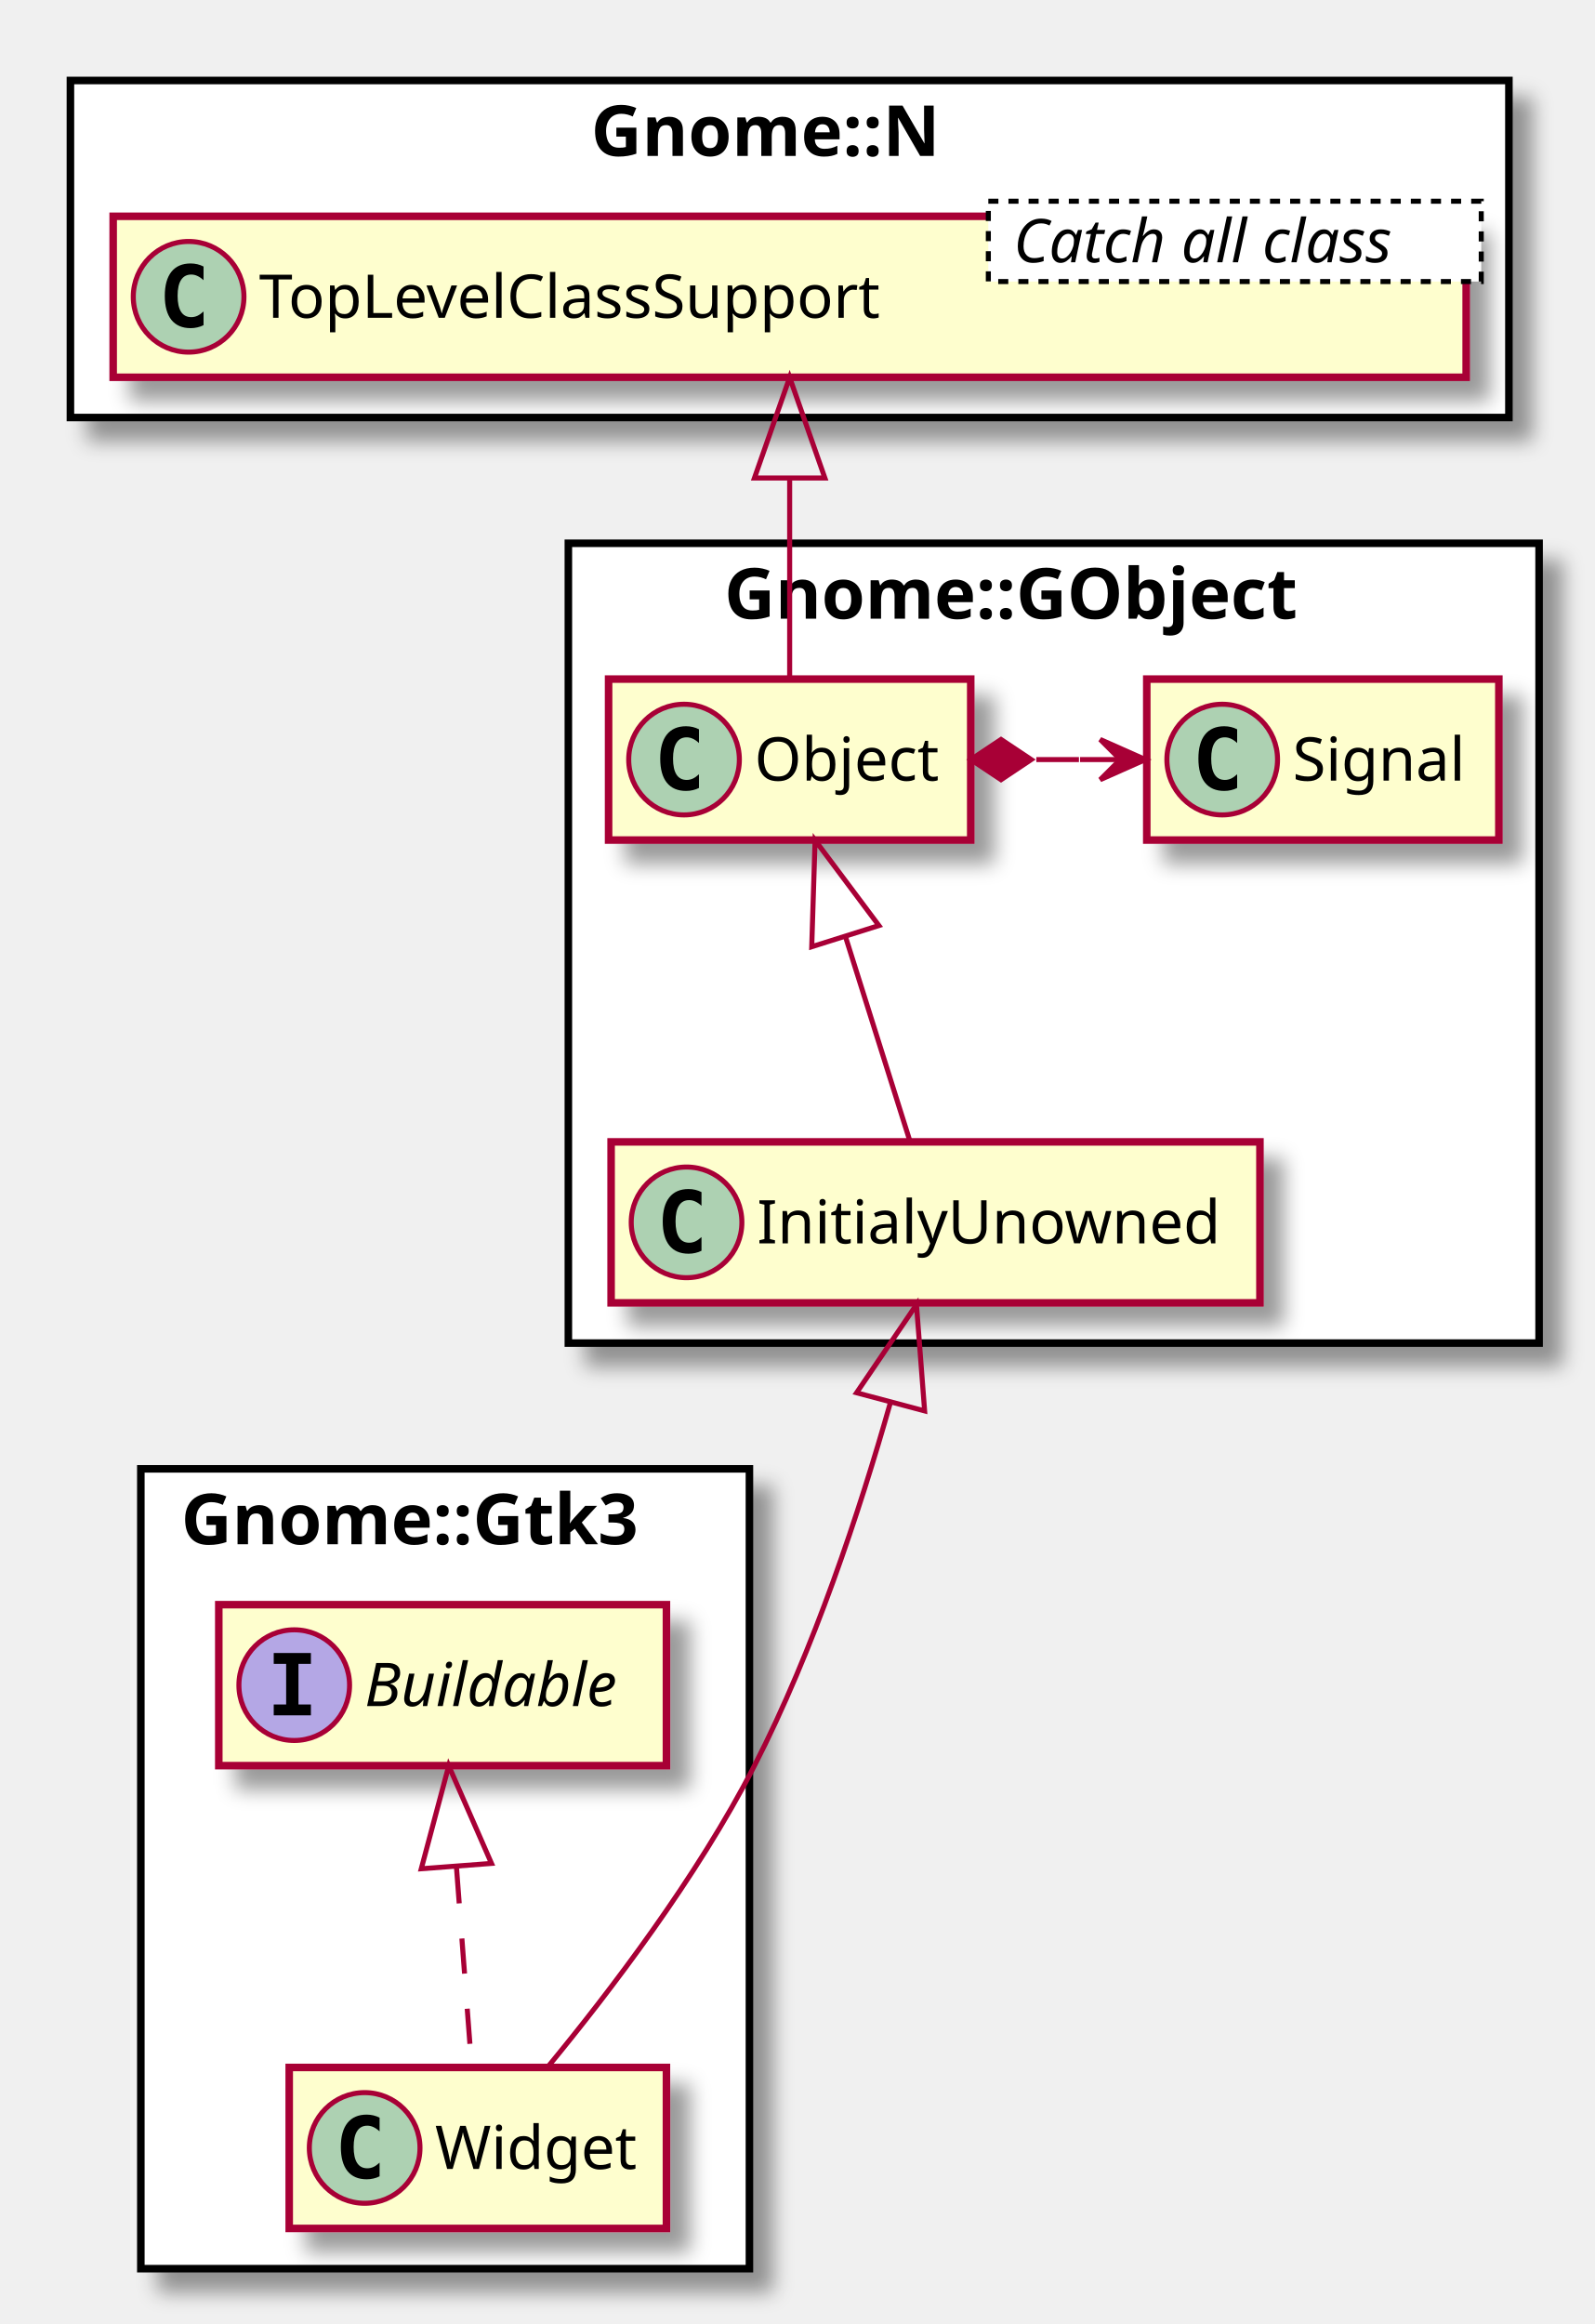
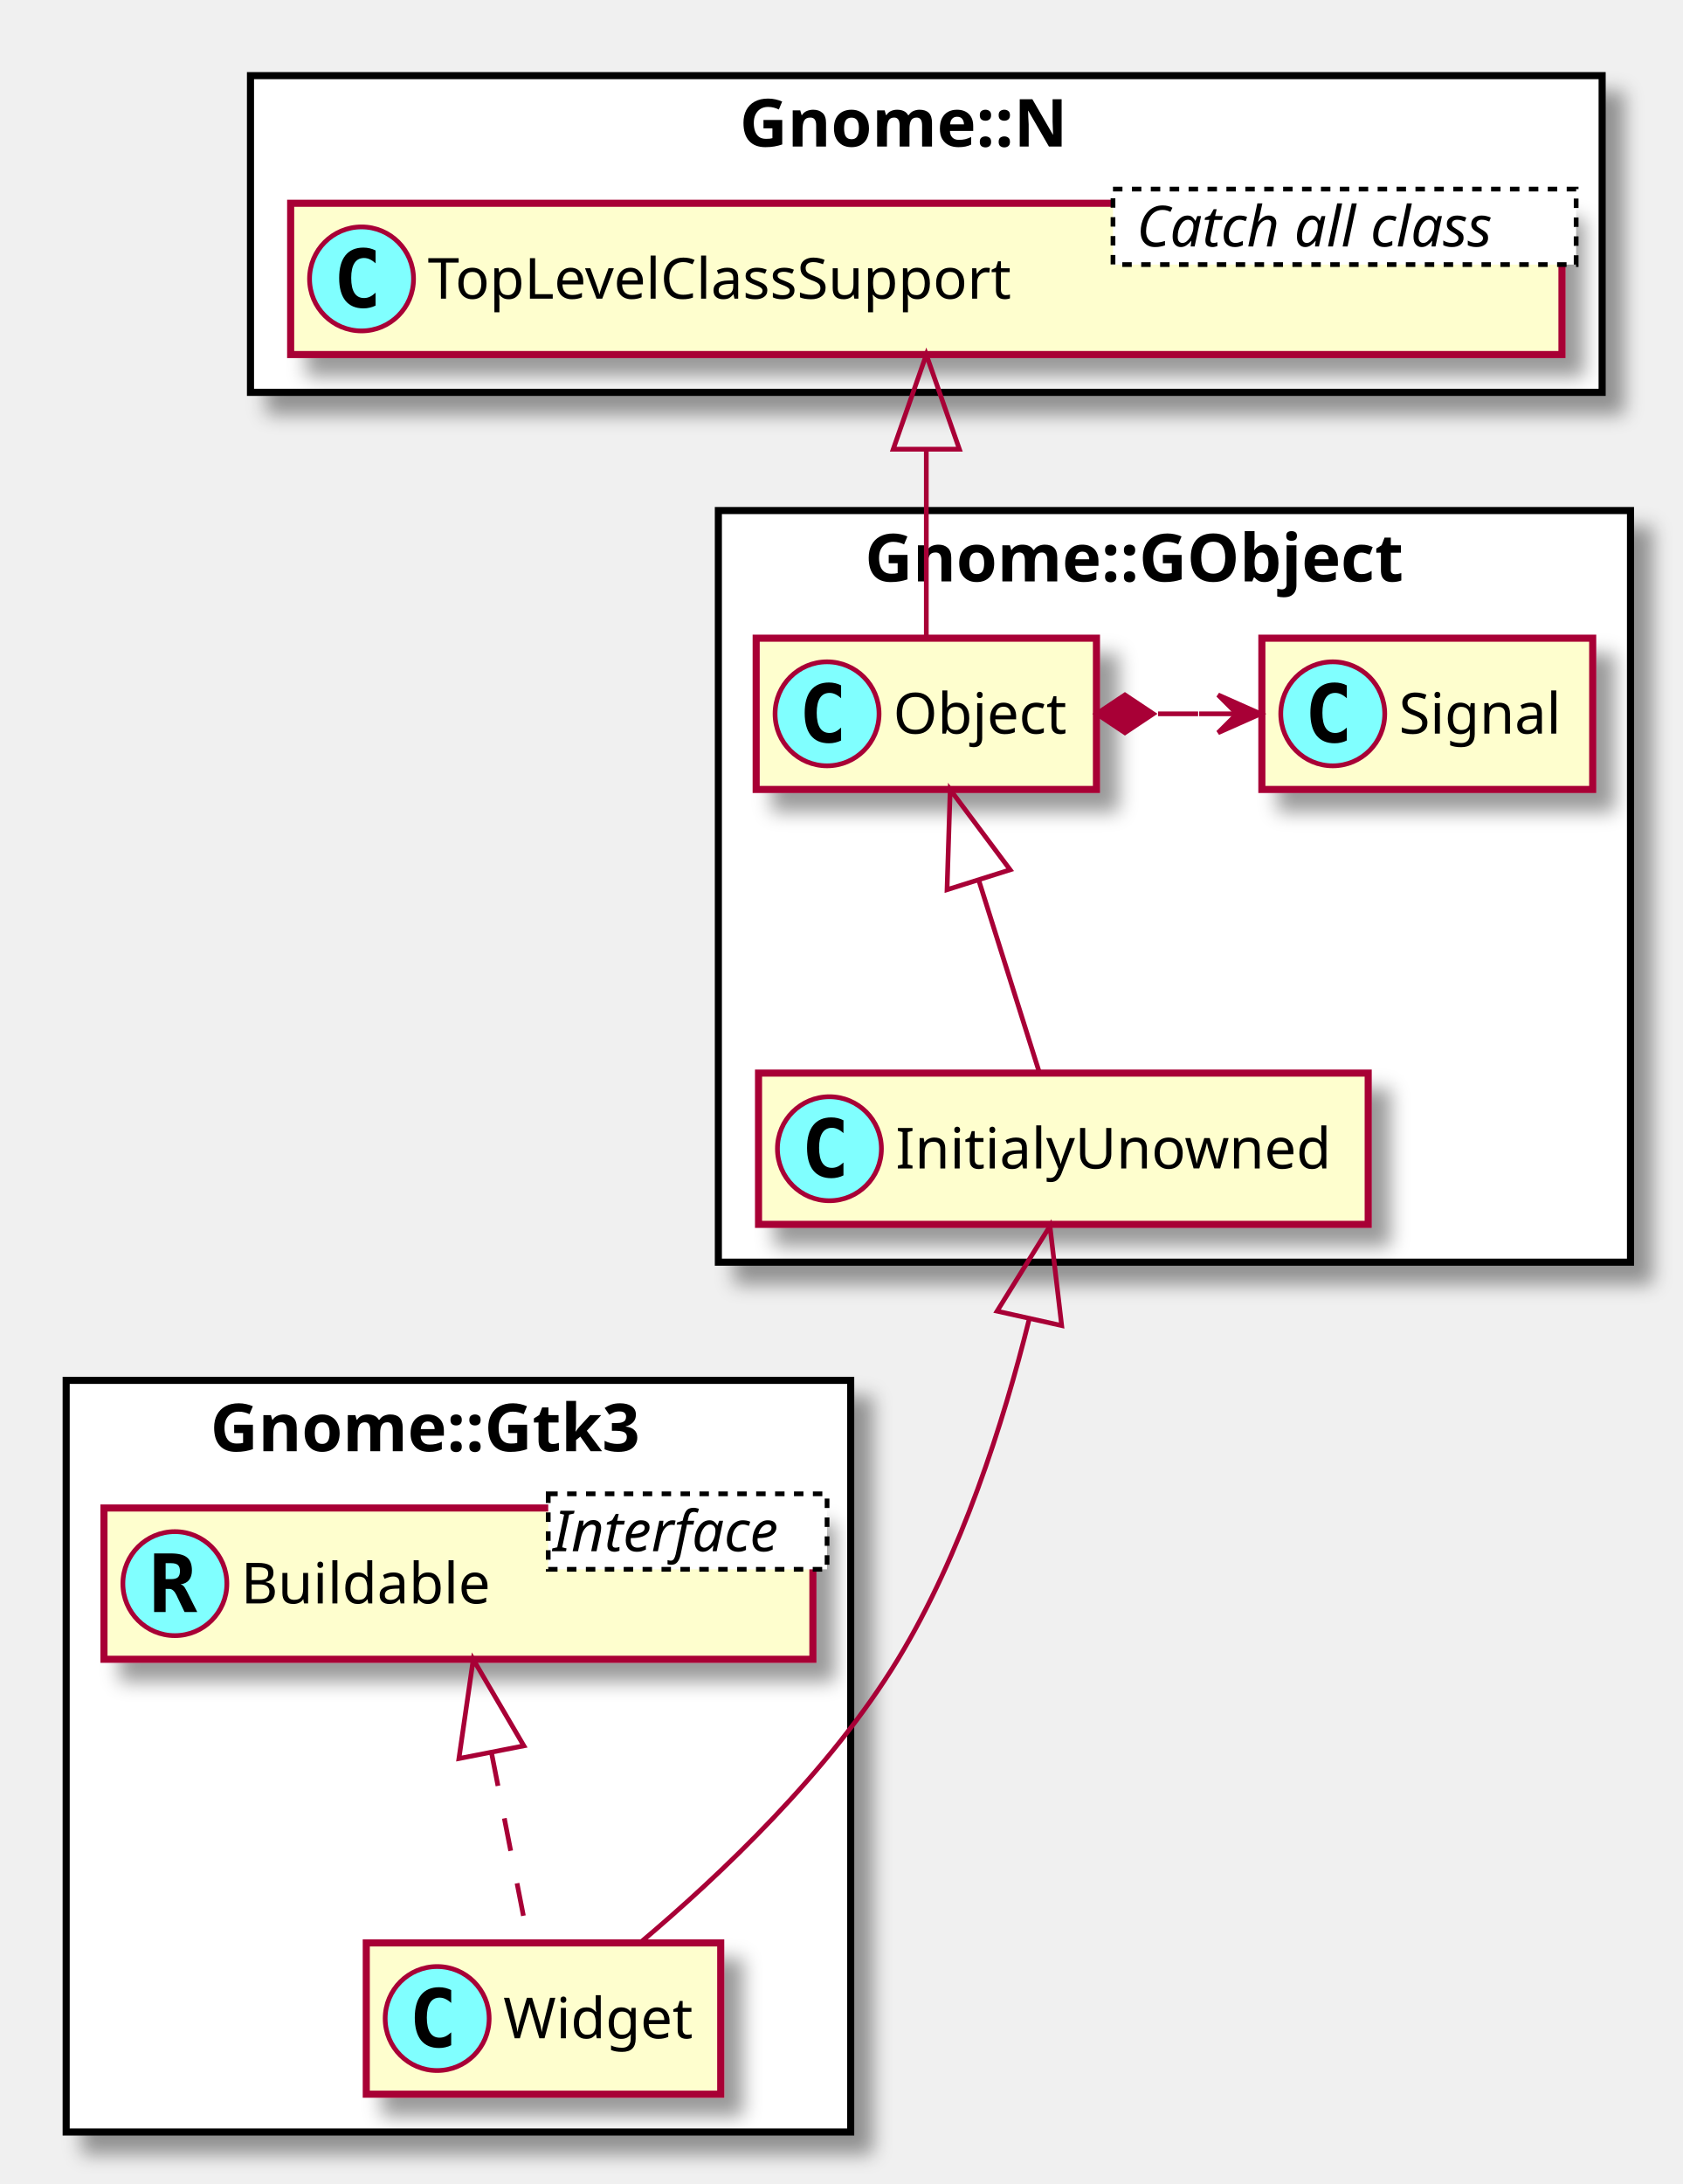
- <svg xmlns="http://www.w3.org/2000/svg" contentScriptType="application/ecmascript" contentStyleType="text/css" height="462px" preserveAspectRatio="none" style="width:317px;height:462px;" version="1.1" viewBox="0 0 317 462" width="317px" zoomAndPan="magnify">
+ <svg xmlns="http://www.w3.org/2000/svg" contentScriptType="application/ecmascript" contentStyleType="text/css" height="462px" preserveAspectRatio="none" style="width:356px;height:462px;" version="1.1" viewBox="0 0 356 462" width="356px" zoomAndPan="magnify">
  <defs>
-     <filter height="300%" id="fftem7zs53pbm" width="300%" x="-1" y="-1">
+     <filter height="300%" id="f1uaf4us5b9a9p" width="300%" x="-1" y="-1">
      <feGaussianBlur result="blurOut" stdDeviation="2.0" />
      <feColorMatrix in="blurOut" result="blurOut2" type="matrix" values="0 0 0 0 0 0 0 0 0 0 0 0 0 0 0 0 0 0 .4 0" />
      <feOffset dx="4.0" dy="4.0" in="blurOut2" result="blurOut3" />
      <feBlend in="SourceGraphic" in2="blurOut3" mode="normal" />
    </filter>
  </defs>
  <g>
-     <rect fill="#FFFFFF" filter="url(#fftem7zs53pbm)" height="67" style="stroke: #000000; stroke-width: 1.5;" width="286" x="14" y="16" />
-     <text fill="#000000" font-family="sans-serif" font-size="14" font-weight="bold" lengthAdjust="spacingAndGlyphs" textLength="79" x="117.5" y="30.995">Gnome::N</text>
-     <rect fill="#FFFFFF" filter="url(#fftem7zs53pbm)" height="159" style="stroke: #000000; stroke-width: 1.5;" width="193" x="113" y="108" />
-     <text fill="#000000" font-family="sans-serif" font-size="14" font-weight="bold" lengthAdjust="spacingAndGlyphs" textLength="131" x="144" y="122.995">Gnome::GObject</text>
-     <rect fill="#FFFFFF" filter="url(#fftem7zs53pbm)" height="159" style="stroke: #000000; stroke-width: 1.5;" width="121" x="28" y="292" />
-     <text fill="#000000" font-family="sans-serif" font-size="14" font-weight="bold" lengthAdjust="spacingAndGlyphs" textLength="105" x="36" y="306.995">Gnome::Gtk3</text>
-     <rect fill="#FEFECE" filter="url(#fftem7zs53pbm)" height="32" id="Gnome::N::TopLevelClassSupport" style="stroke: #A80036; stroke-width: 1.5;" width="269" x="22.5" y="43" />
-     <ellipse cx="37.5" cy="59" fill="#ADD1B2" rx="11" ry="11" style="stroke: #A80036; stroke-width: 1.0;" />
-     <path d="M40.469,64.641 Q39.891,64.938 39.25,65.078 Q38.609,65.234 37.906,65.234 Q35.406,65.234 34.078,63.594 Q32.766,61.938 32.766,58.812 Q32.766,55.688 34.078,54.031 Q35.406,52.375 37.906,52.375 Q38.609,52.375 39.25,52.531 Q39.906,52.688 40.469,52.984 L40.469,55.703 Q39.844,55.125 39.25,54.859 Q38.656,54.578 38.031,54.578 Q36.688,54.578 36,55.656 Q35.312,56.719 35.312,58.812 Q35.312,60.906 36,61.984 Q36.688,63.047 38.031,63.047 Q38.656,63.047 39.25,62.781 Q39.844,62.5 40.469,61.922 L40.469,64.641 Z " />
-     <text fill="#000000" font-family="sans-serif" font-size="12" lengthAdjust="spacingAndGlyphs" textLength="137" x="51.5" y="63.181">TopLevelClassSupport</text>
-     <rect fill="#FFFFFF" height="15.969" style="stroke: #000000; stroke-width: 1.0; stroke-dasharray: 2.0,2.0;" width="98" x="196.5" y="40" />
-     <text fill="#000000" font-family="sans-serif" font-size="12" font-style="italic" lengthAdjust="spacingAndGlyphs" textLength="88" x="201.5" y="52.139">Catch all class</text>
-     <rect fill="#FEFECE" filter="url(#fftem7zs53pbm)" height="32" id="Gnome::GObject::Object" style="stroke: #A80036; stroke-width: 1.5;" width="72" x="121" y="135" />
-     <ellipse cx="136" cy="151" fill="#ADD1B2" rx="11" ry="11" style="stroke: #A80036; stroke-width: 1.0;" />
-     <path d="M138.969,156.641 Q138.391,156.938 137.75,157.078 Q137.109,157.234 136.406,157.234 Q133.906,157.234 132.578,155.594 Q131.266,153.938 131.266,150.812 Q131.266,147.688 132.578,146.031 Q133.906,144.375 136.406,144.375 Q137.109,144.375 137.75,144.531 Q138.406,144.688 138.969,144.984 L138.969,147.703 Q138.344,147.125 137.75,146.859 Q137.156,146.578 136.531,146.578 Q135.188,146.578 134.5,147.656 Q133.812,148.719 133.812,150.812 Q133.812,152.906 134.5,153.984 Q135.188,155.047 136.531,155.047 Q137.156,155.047 137.75,154.781 Q138.344,154.5 138.969,153.922 L138.969,156.641 Z " />
-     <text fill="#000000" font-family="sans-serif" font-size="12" lengthAdjust="spacingAndGlyphs" textLength="40" x="150" y="155.181">Object</text>
-     <rect fill="#FEFECE" filter="url(#fftem7zs53pbm)" height="32" id="Gnome::GObject::InitialyUnowned" style="stroke: #A80036; stroke-width: 1.5;" width="129" x="121.5" y="227" />
-     <ellipse cx="136.5" cy="243" fill="#ADD1B2" rx="11" ry="11" style="stroke: #A80036; stroke-width: 1.0;" />
-     <path d="M139.469,248.641 Q138.891,248.938 138.25,249.078 Q137.609,249.234 136.906,249.234 Q134.406,249.234 133.078,247.594 Q131.766,245.938 131.766,242.812 Q131.766,239.688 133.078,238.031 Q134.406,236.375 136.906,236.375 Q137.609,236.375 138.25,236.531 Q138.906,236.688 139.469,236.984 L139.469,239.703 Q138.844,239.125 138.25,238.859 Q137.656,238.578 137.031,238.578 Q135.688,238.578 135,239.656 Q134.312,240.719 134.312,242.812 Q134.312,244.906 135,245.984 Q135.688,247.047 137.031,247.047 Q137.656,247.047 138.25,246.781 Q138.844,246.5 139.469,245.922 L139.469,248.641 Z " />
-     <text fill="#000000" font-family="sans-serif" font-size="12" lengthAdjust="spacingAndGlyphs" textLength="97" x="150.5" y="247.181">InitialyUnowned</text>
-     <rect fill="#FEFECE" filter="url(#fftem7zs53pbm)" height="32" id="Gnome::GObject::Signal" style="stroke: #A80036; stroke-width: 1.5;" width="70" x="228" y="135" />
-     <ellipse cx="243" cy="151" fill="#ADD1B2" rx="11" ry="11" style="stroke: #A80036; stroke-width: 1.0;" />
-     <path d="M245.969,156.641 Q245.391,156.938 244.75,157.078 Q244.109,157.234 243.406,157.234 Q240.906,157.234 239.578,155.594 Q238.266,153.938 238.266,150.812 Q238.266,147.688 239.578,146.031 Q240.906,144.375 243.406,144.375 Q244.109,144.375 244.75,144.531 Q245.406,144.688 245.969,144.984 L245.969,147.703 Q245.344,147.125 244.75,146.859 Q244.156,146.578 243.531,146.578 Q242.188,146.578 241.5,147.656 Q240.812,148.719 240.812,150.812 Q240.812,152.906 241.5,153.984 Q242.188,155.047 243.531,155.047 Q244.156,155.047 244.75,154.781 Q245.344,154.5 245.969,153.922 L245.969,156.641 Z " />
-     <text fill="#000000" font-family="sans-serif" font-size="12" lengthAdjust="spacingAndGlyphs" textLength="38" x="257" y="155.181">Signal</text>
-     <rect fill="#FEFECE" filter="url(#fftem7zs53pbm)" height="32" id="Gnome::Gtk3::Widget" style="stroke: #A80036; stroke-width: 1.5;" width="75" x="57.5" y="411" />
-     <ellipse cx="72.5" cy="427" fill="#ADD1B2" rx="11" ry="11" style="stroke: #A80036; stroke-width: 1.0;" />
-     <path d="M75.469,432.641 Q74.891,432.938 74.25,433.078 Q73.609,433.234 72.906,433.234 Q70.406,433.234 69.078,431.594 Q67.766,429.938 67.766,426.812 Q67.766,423.688 69.078,422.031 Q70.406,420.375 72.906,420.375 Q73.609,420.375 74.25,420.531 Q74.906,420.688 75.469,420.984 L75.469,423.703 Q74.844,423.125 74.25,422.859 Q73.656,422.578 73.031,422.578 Q71.688,422.578 71,423.656 Q70.312,424.719 70.312,426.812 Q70.312,428.906 71,429.984 Q71.688,431.047 73.031,431.047 Q73.656,431.047 74.25,430.781 Q74.844,430.5 75.469,429.922 L75.469,432.641 Z " />
-     <text fill="#000000" font-family="sans-serif" font-size="12" lengthAdjust="spacingAndGlyphs" textLength="43" x="86.5" y="431.181">Widget</text>
-     <rect fill="#FEFECE" filter="url(#fftem7zs53pbm)" height="32" id="Gnome::Gtk3::Buildable" style="stroke: #A80036; stroke-width: 1.5;" width="89" x="43.5" y="319" />
-     <ellipse cx="58.5" cy="335" fill="#B4A7E5" rx="11" ry="11" style="stroke: #A80036; stroke-width: 1.0;" />
-     <path d="M54.422,330.766 L54.422,328.609 L61.812,328.609 L61.812,330.766 L59.344,330.766 L59.344,338.844 L61.812,338.844 L61.812,341 L54.422,341 L54.422,338.844 L56.891,338.844 L56.891,330.766 L54.422,330.766 Z " />
-     <text fill="#000000" font-family="sans-serif" font-size="12" font-style="italic" lengthAdjust="spacingAndGlyphs" textLength="57" x="72.5" y="339.154">Buildable</text>
-     <path d="M157,95.405 C157,109.079 157,123.937 157,134.85 " fill="none" id="Gnome::N::TopLevelClassSupport-Gnome::GObject::Object" style="stroke: #A80036; stroke-width: 1.0;" />
-     <polygon fill="none" points="150,95.025,157,75.025,164,95.025,150,95.025" style="stroke: #A80036; stroke-width: 1.0;" />
-     <path d="M168.165,186.418 C172.559,200.361 177.386,215.674 180.909,226.85 " fill="none" id="Gnome::GObject::Object-Gnome::GObject::InitialyUnowned" style="stroke: #A80036; stroke-width: 1.0;" />
-     <polygon fill="none" points="161.388,188.204,162.051,167.025,174.74,183.995,161.388,188.204" style="stroke: #A80036; stroke-width: 1.0;" />
-     <path d="M206.042,151 C208.867,151 211.692,151 214.517,151 " fill="none" id="Gnome::GObject::Object-Gnome::GObject::Signal" style="stroke: #A80036; stroke-width: 1.0;" />
-     <polygon fill="#A80036" points="227.738,151,218.738,147,222.738,151,218.738,155,227.738,151" style="stroke: #A80036; stroke-width: 1.0;" />
-     <line style="stroke: #A80036; stroke-width: 1.0;" x1="222.738" x2="214.738" y1="151" y2="151" />
-     <polygon fill="#A80036" points="193.023,151,199.023,155,205.023,151,199.023,147,193.023,151" style="stroke: #A80036; stroke-width: 1.0;" />
-     <path d="M177.026,278.84 C170.909,300.408 161.781,328.041 150,351 C138.624,373.171 121.2,395.987 109.021,410.758 " fill="none" id="Gnome::GObject::InitialyUnowned-Gnome::Gtk3::Widget" style="stroke: #A80036; stroke-width: 1.0;" />
-     <polygon fill="none" points="170.304,276.88,182.211,259.352,183.834,280.48,170.304,276.88" style="stroke: #A80036; stroke-width: 1.0;" />
-     <path d="M90.77,371.405 C91.81,385.079 92.941,399.937 93.771,410.85 " fill="none" id="Gnome::Gtk3::Buildable-Gnome::Gtk3::Widget" style="stroke: #A80036; stroke-width: 1.0; stroke-dasharray: 7.0,7.0;" />
-     <polygon fill="none" points="83.757,371.499,89.219,351.025,97.717,370.436,83.757,371.499" style="stroke: #A80036; stroke-width: 1.0;" />
+     <rect fill="#FFFFFF" filter="url(#f1uaf4us5b9a9p)" height="67" style="stroke: #000000; stroke-width: 1.5;" width="286" x="53" y="16" />
+     <text fill="#000000" font-family="sans-serif" font-size="14" font-weight="bold" lengthAdjust="spacingAndGlyphs" textLength="79" x="156.5" y="30.995">Gnome::N</text>
+     <rect fill="#FFFFFF" filter="url(#f1uaf4us5b9a9p)" height="159" style="stroke: #000000; stroke-width: 1.5;" width="193" x="152" y="108" />
+     <text fill="#000000" font-family="sans-serif" font-size="14" font-weight="bold" lengthAdjust="spacingAndGlyphs" textLength="131" x="183" y="122.995">Gnome::GObject</text>
+     <rect fill="#FFFFFF" filter="url(#f1uaf4us5b9a9p)" height="159" style="stroke: #000000; stroke-width: 1.5;" width="166" x="14" y="292" />
+     <text fill="#000000" font-family="sans-serif" font-size="14" font-weight="bold" lengthAdjust="spacingAndGlyphs" textLength="105" x="44.5" y="306.995">Gnome::Gtk3</text>
+     <rect fill="#FEFECE" filter="url(#f1uaf4us5b9a9p)" height="32" id="Gnome::N::TopLevelClassSupport" style="stroke: #A80036; stroke-width: 1.5;" width="269" x="61.5" y="43" />
+     <ellipse cx="76.5" cy="59" fill="#80FFFF" rx="11" ry="11" style="stroke: #A80036; stroke-width: 1.0;" />
+     <path d="M79.469,64.641 Q78.891,64.938 78.25,65.078 Q77.609,65.234 76.906,65.234 Q74.406,65.234 73.078,63.594 Q71.766,61.938 71.766,58.812 Q71.766,55.688 73.078,54.031 Q74.406,52.375 76.906,52.375 Q77.609,52.375 78.25,52.531 Q78.906,52.688 79.469,52.984 L79.469,55.703 Q78.844,55.125 78.25,54.859 Q77.656,54.578 77.031,54.578 Q75.688,54.578 75,55.656 Q74.312,56.719 74.312,58.812 Q74.312,60.906 75,61.984 Q75.688,63.047 77.031,63.047 Q77.656,63.047 78.25,62.781 Q78.844,62.5 79.469,61.922 L79.469,64.641 Z " />
+     <text fill="#000000" font-family="sans-serif" font-size="12" lengthAdjust="spacingAndGlyphs" textLength="137" x="90.5" y="63.181">TopLevelClassSupport</text>
+     <rect fill="#FFFFFF" height="15.969" style="stroke: #000000; stroke-width: 1.0; stroke-dasharray: 2.0,2.0;" width="98" x="235.5" y="40" />
+     <text fill="#000000" font-family="sans-serif" font-size="12" font-style="italic" lengthAdjust="spacingAndGlyphs" textLength="88" x="240.5" y="52.139">Catch all class</text>
+     <rect fill="#FEFECE" filter="url(#f1uaf4us5b9a9p)" height="32" id="Gnome::GObject::Object" style="stroke: #A80036; stroke-width: 1.5;" width="72" x="160" y="135" />
+     <ellipse cx="175" cy="151" fill="#80FFFF" rx="11" ry="11" style="stroke: #A80036; stroke-width: 1.0;" />
+     <path d="M177.969,156.641 Q177.391,156.938 176.75,157.078 Q176.109,157.234 175.406,157.234 Q172.906,157.234 171.578,155.594 Q170.266,153.938 170.266,150.812 Q170.266,147.688 171.578,146.031 Q172.906,144.375 175.406,144.375 Q176.109,144.375 176.75,144.531 Q177.406,144.688 177.969,144.984 L177.969,147.703 Q177.344,147.125 176.75,146.859 Q176.156,146.578 175.531,146.578 Q174.188,146.578 173.5,147.656 Q172.812,148.719 172.812,150.812 Q172.812,152.906 173.5,153.984 Q174.188,155.047 175.531,155.047 Q176.156,155.047 176.75,154.781 Q177.344,154.5 177.969,153.922 L177.969,156.641 Z " />
+     <text fill="#000000" font-family="sans-serif" font-size="12" lengthAdjust="spacingAndGlyphs" textLength="40" x="189" y="155.181">Object</text>
+     <rect fill="#FEFECE" filter="url(#f1uaf4us5b9a9p)" height="32" id="Gnome::GObject::InitialyUnowned" style="stroke: #A80036; stroke-width: 1.5;" width="129" x="160.5" y="227" />
+     <ellipse cx="175.5" cy="243" fill="#80FFFF" rx="11" ry="11" style="stroke: #A80036; stroke-width: 1.0;" />
+     <path d="M178.469,248.641 Q177.891,248.938 177.25,249.078 Q176.609,249.234 175.906,249.234 Q173.406,249.234 172.078,247.594 Q170.766,245.938 170.766,242.812 Q170.766,239.688 172.078,238.031 Q173.406,236.375 175.906,236.375 Q176.609,236.375 177.25,236.531 Q177.906,236.688 178.469,236.984 L178.469,239.703 Q177.844,239.125 177.25,238.859 Q176.656,238.578 176.031,238.578 Q174.688,238.578 174,239.656 Q173.312,240.719 173.312,242.812 Q173.312,244.906 174,245.984 Q174.688,247.047 176.031,247.047 Q176.656,247.047 177.25,246.781 Q177.844,246.5 178.469,245.922 L178.469,248.641 Z " />
+     <text fill="#000000" font-family="sans-serif" font-size="12" lengthAdjust="spacingAndGlyphs" textLength="97" x="189.5" y="247.181">InitialyUnowned</text>
+     <rect fill="#FEFECE" filter="url(#f1uaf4us5b9a9p)" height="32" id="Gnome::GObject::Signal" style="stroke: #A80036; stroke-width: 1.5;" width="70" x="267" y="135" />
+     <ellipse cx="282" cy="151" fill="#80FFFF" rx="11" ry="11" style="stroke: #A80036; stroke-width: 1.0;" />
+     <path d="M284.969,156.641 Q284.391,156.938 283.75,157.078 Q283.109,157.234 282.406,157.234 Q279.906,157.234 278.578,155.594 Q277.266,153.938 277.266,150.812 Q277.266,147.688 278.578,146.031 Q279.906,144.375 282.406,144.375 Q283.109,144.375 283.75,144.531 Q284.406,144.688 284.969,144.984 L284.969,147.703 Q284.344,147.125 283.75,146.859 Q283.156,146.578 282.531,146.578 Q281.188,146.578 280.5,147.656 Q279.812,148.719 279.812,150.812 Q279.812,152.906 280.5,153.984 Q281.188,155.047 282.531,155.047 Q283.156,155.047 283.75,154.781 Q284.344,154.5 284.969,153.922 L284.969,156.641 Z " />
+     <text fill="#000000" font-family="sans-serif" font-size="12" lengthAdjust="spacingAndGlyphs" textLength="38" x="296" y="155.181">Signal</text>
+     <rect fill="#FEFECE" filter="url(#f1uaf4us5b9a9p)" height="32" id="Gnome::Gtk3::Buildable" style="stroke: #A80036; stroke-width: 1.5;" width="150" x="22" y="319" />
+     <ellipse cx="37" cy="335" fill="#80FFFF" rx="11" ry="11" style="stroke: #A80036; stroke-width: 1.0;" />
+     <path d="M38.203,335.141 Q38.562,335.219 38.828,335.5 Q39.109,335.766 39.5,336.547 L41.734,341 L39.047,341 L37.547,337.875 Q37.484,337.734 37.375,337.5 Q36.719,336.109 35.828,336.109 L35.047,336.109 L35.047,341 L32.609,341 L32.609,328.609 L36.141,328.609 Q38.531,328.609 39.562,329.453 Q40.609,330.297 40.609,332.203 Q40.609,333.484 39.984,334.25 Q39.375,335 38.203,335.141 Z M35.047,330.672 L35.047,334.047 L36.203,334.047 Q37.219,334.047 37.641,333.656 Q38.078,333.25 38.078,332.344 Q38.078,331.453 37.641,331.062 Q37.219,330.672 36.203,330.672 L35.047,330.672 Z " />
+     <text fill="#000000" font-family="sans-serif" font-size="12" lengthAdjust="spacingAndGlyphs" textLength="57" x="51" y="339.181">Buildable</text>
+     <rect fill="#FFFFFF" height="15.969" style="stroke: #000000; stroke-width: 1.0; stroke-dasharray: 2.0,2.0;" width="59" x="116" y="316" />
+     <text fill="#000000" font-family="sans-serif" font-size="12" font-style="italic" lengthAdjust="spacingAndGlyphs" textLength="57" x="117" y="328.139">Interface</text>
+     <rect fill="#FEFECE" filter="url(#f1uaf4us5b9a9p)" height="32" id="Gnome::Gtk3::Widget" style="stroke: #A80036; stroke-width: 1.5;" width="75" x="77.5" y="411" />
+     <ellipse cx="92.5" cy="427" fill="#80FFFF" rx="11" ry="11" style="stroke: #A80036; stroke-width: 1.0;" />
+     <path d="M95.469,432.641 Q94.891,432.938 94.25,433.078 Q93.609,433.234 92.906,433.234 Q90.406,433.234 89.078,431.594 Q87.766,429.938 87.766,426.812 Q87.766,423.688 89.078,422.031 Q90.406,420.375 92.906,420.375 Q93.609,420.375 94.25,420.531 Q94.906,420.688 95.469,420.984 L95.469,423.703 Q94.844,423.125 94.25,422.859 Q93.656,422.578 93.031,422.578 Q91.688,422.578 91,423.656 Q90.312,424.719 90.312,426.812 Q90.312,428.906 91,429.984 Q91.688,431.047 93.031,431.047 Q93.656,431.047 94.25,430.781 Q94.844,430.5 95.469,429.922 L95.469,432.641 Z " />
+     <text fill="#000000" font-family="sans-serif" font-size="12" lengthAdjust="spacingAndGlyphs" textLength="43" x="106.5" y="431.181">Widget</text>
+     <path d="M196,95.405 C196,109.079 196,123.937 196,134.85 " fill="none" id="Gnome::N::TopLevelClassSupport-Gnome::GObject::Object" style="stroke: #A80036; stroke-width: 1.0;" />
+     <polygon fill="none" points="189,95.025,196,75.025,203,95.025,189,95.025" style="stroke: #A80036; stroke-width: 1.0;" />
+     <path d="M207.165,186.418 C211.559,200.361 216.386,215.674 219.909,226.85 " fill="none" id="Gnome::GObject::Object-Gnome::GObject::InitialyUnowned" style="stroke: #A80036; stroke-width: 1.0;" />
+     <polygon fill="none" points="200.388,188.204,201.051,167.025,213.74,183.995,200.388,188.204" style="stroke: #A80036; stroke-width: 1.0;" />
+     <path d="M245.042,151 C247.867,151 250.692,151 253.517,151 " fill="none" id="Gnome::GObject::Object-Gnome::GObject::Signal" style="stroke: #A80036; stroke-width: 1.0;" />
+     <polygon fill="#A80036" points="266.738,151,257.738,147,261.738,151,257.738,155,266.738,151" style="stroke: #A80036; stroke-width: 1.0;" />
+     <line style="stroke: #A80036; stroke-width: 1.0;" x1="261.738" x2="253.738" y1="151" y2="151" />
+     <polygon fill="#A80036" points="232.023,151,238.023,155,244.023,151,238.023,147,232.023,151" style="stroke: #A80036; stroke-width: 1.0;" />
+     <path d="M217.745,279.163 C212.302,301.039 203.442,328.882 190,351 C175.559,374.762 152.292,396.771 135.5,410.922 " fill="none" id="Gnome::GObject::InitialyUnowned-Gnome::Gtk3::Widget" style="stroke: #A80036; stroke-width: 1.0;" />
+     <polygon fill="none" points="210.975,277.361,222.16,259.364,224.64,280.408,210.975,277.361" style="stroke: #A80036; stroke-width: 1.0;" />
+     <path d="M104.026,370.911 C106.728,384.72 109.679,399.805 111.84,410.85 " fill="none" id="Gnome::Gtk3::Buildable-Gnome::Gtk3::Widget" style="stroke: #A80036; stroke-width: 1.0; stroke-dasharray: 7.0,7.0;" />
+     <polygon fill="none" points="97.106,371.997,100.135,351.025,110.845,369.309,97.106,371.997" style="stroke: #A80036; stroke-width: 1.0;" />
  </g>
</svg>
